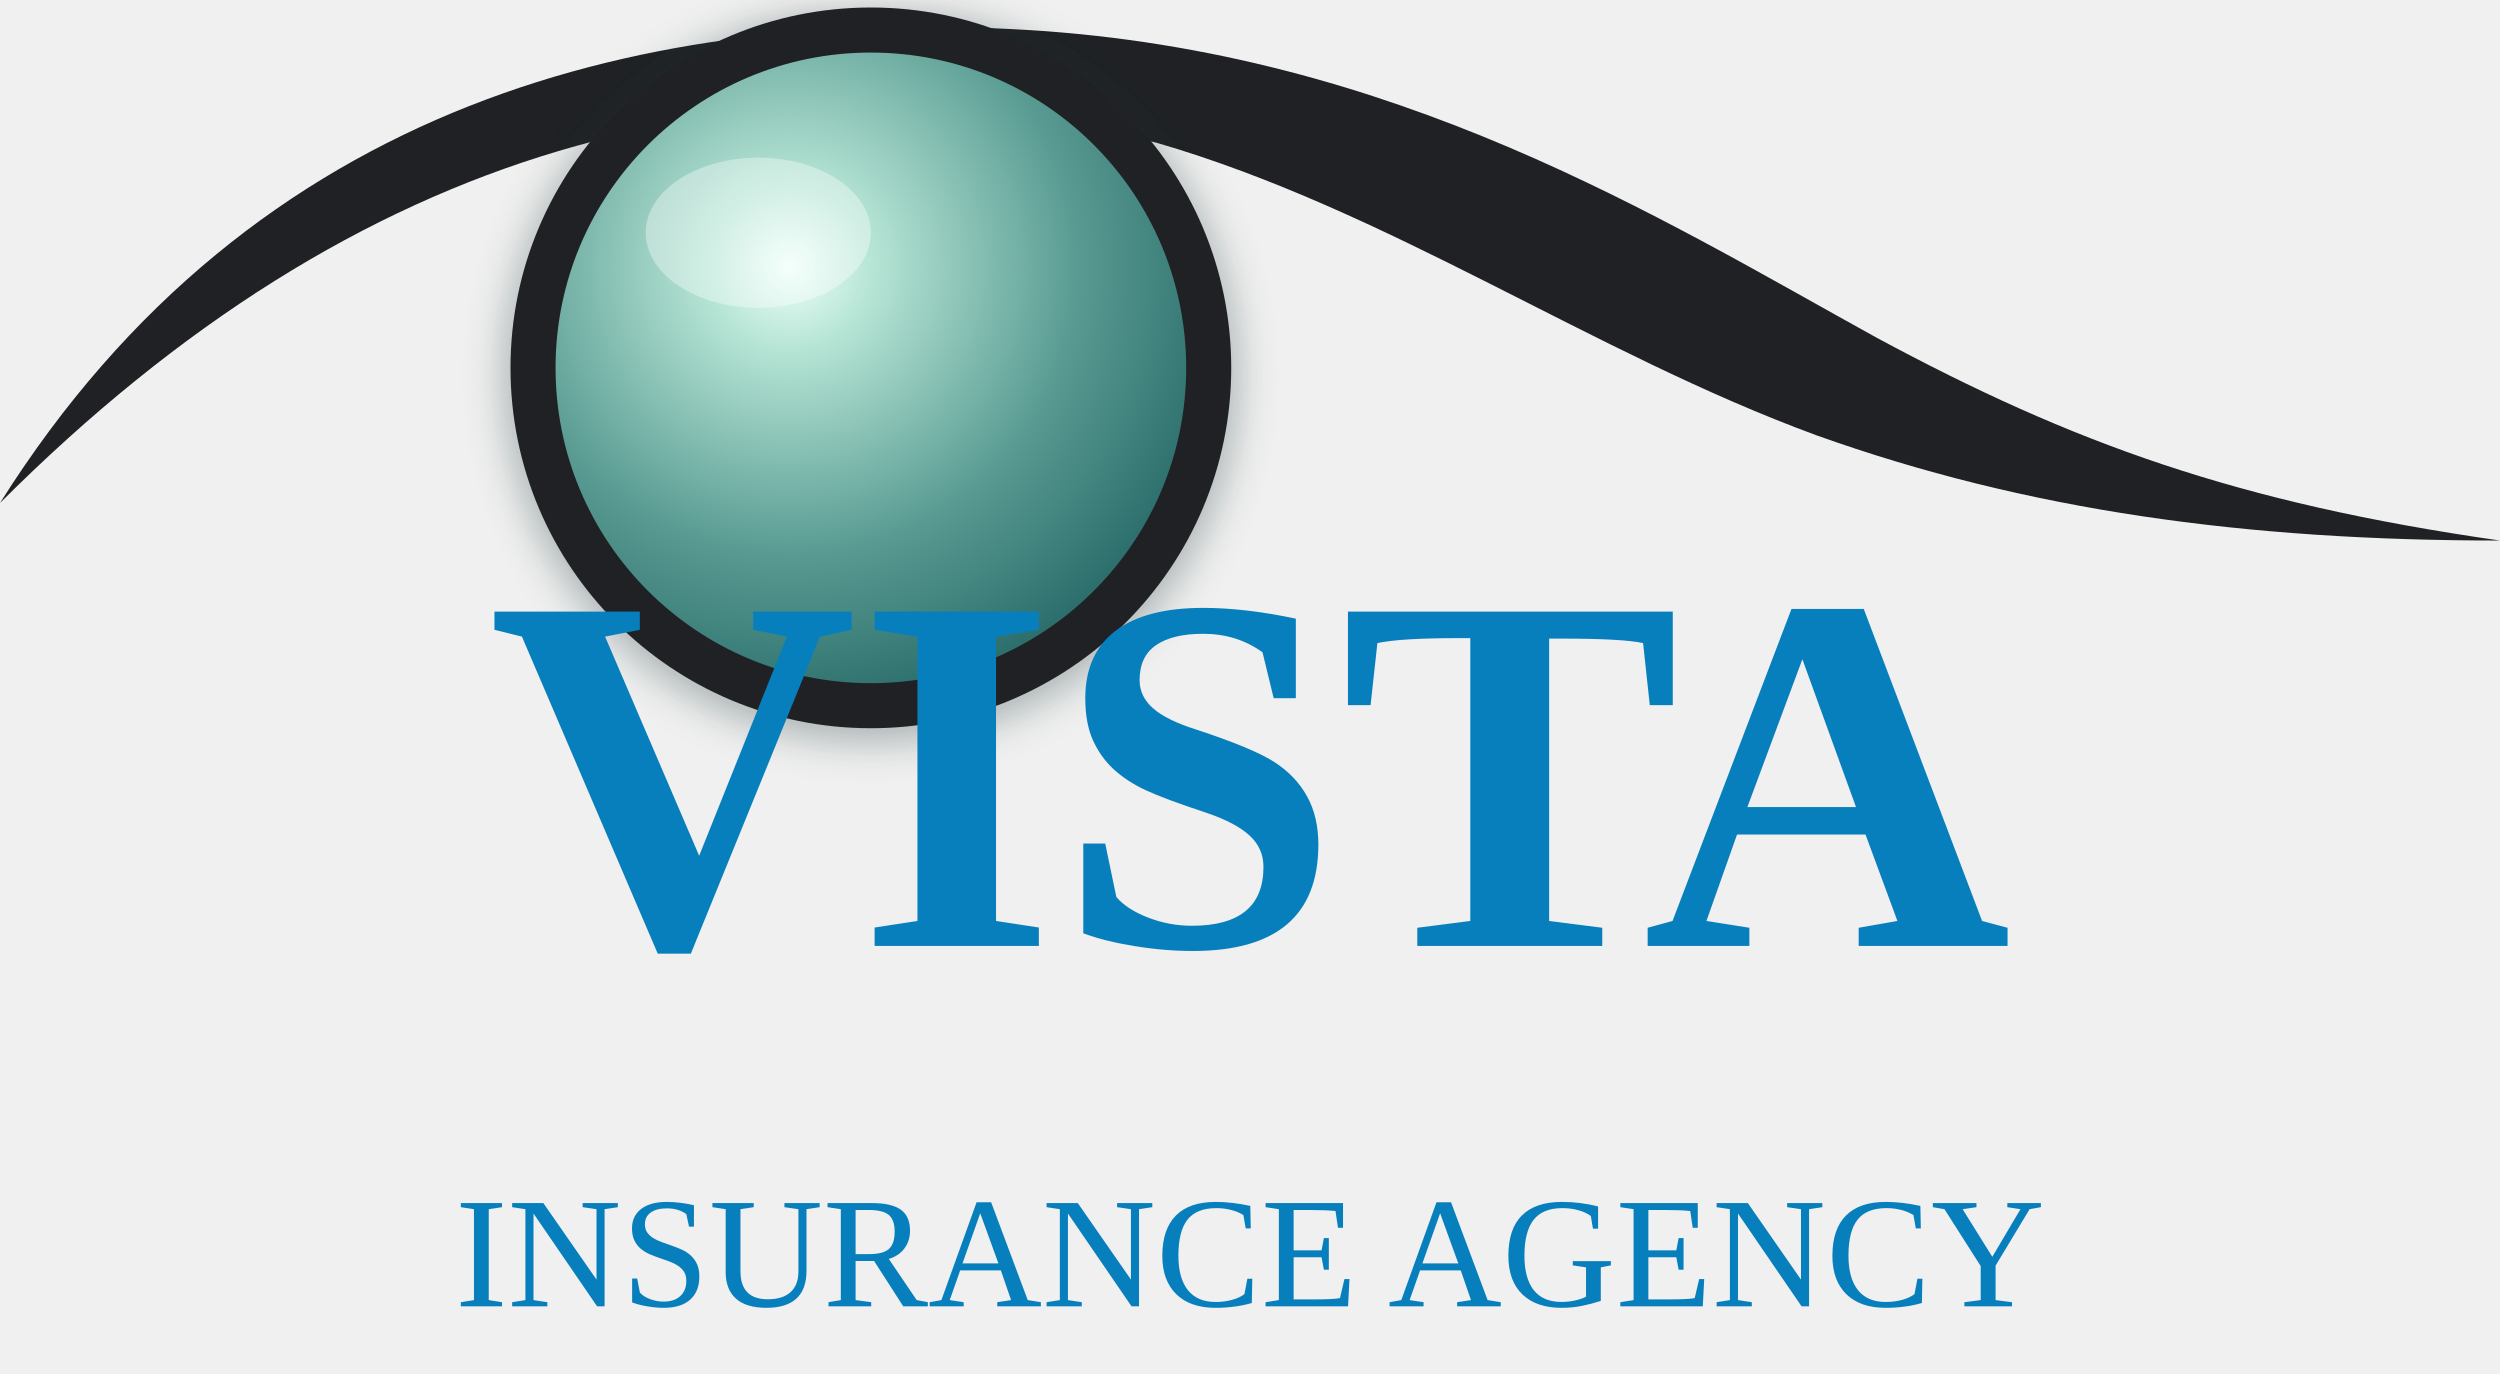
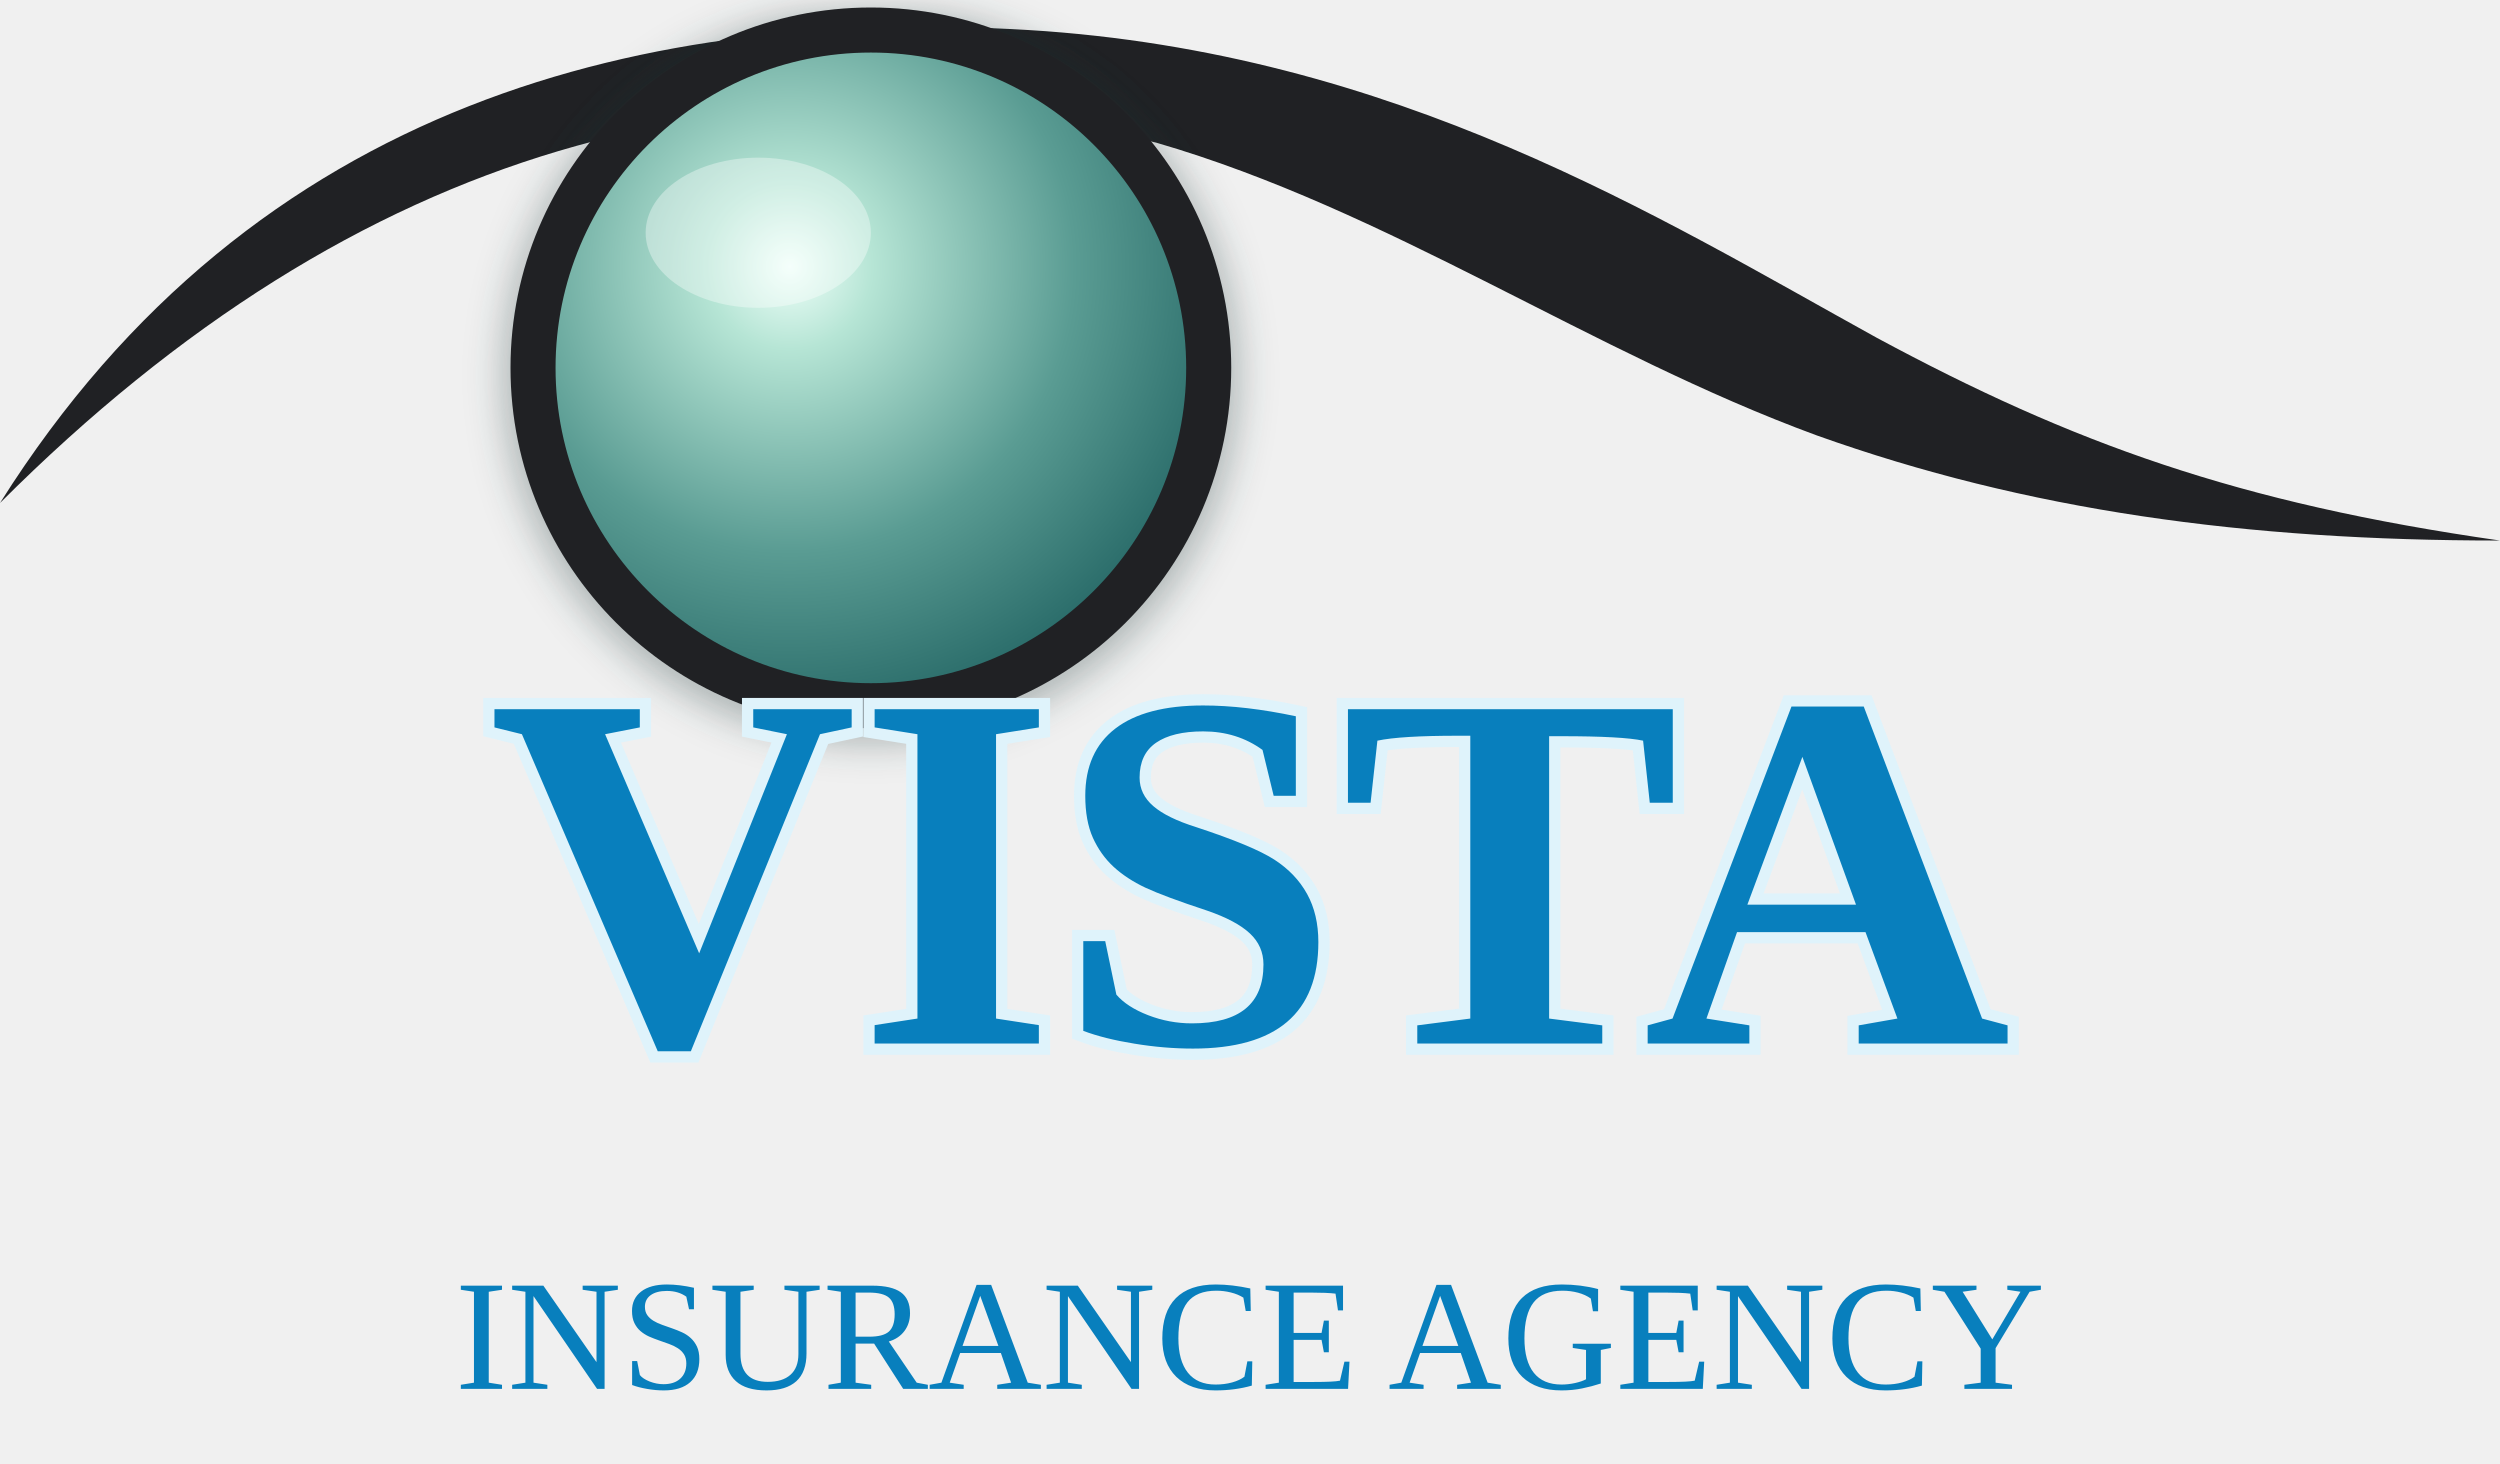
- <svg xmlns="http://www.w3.org/2000/svg" viewBox="0 0 333 183" role="img" aria-labelledby="title desc">
+ <svg xmlns="http://www.w3.org/2000/svg" viewBox="0 0 333 195" role="img" aria-labelledby="title desc">
  <defs>
    <radialGradient id="globe" cx="38%" cy="35%" r="68%">
      <stop offset="0" stop-color="#effff9" />
      <stop offset=".18" stop-color="#b6e5d5" />
      <stop offset=".62" stop-color="#5a9c93" />
      <stop offset="1" stop-color="#286a68" />
    </radialGradient>
    <filter id="soft-shadow" x="-25%" y="-25%" width="150%" height="150%">
      <feGaussianBlur stdDeviation="2.5" />
    </filter>
  </defs>
  <path fill="#202124" d="M0 67C34 13 87 1 137 4c49 3 84 25 113 41 26 14 48 22 83 27-34 0-63-4-91-14-30-11-57-30-88-39C99 6 48 19 0 67Z" />
  <circle cx="116" cy="50" r="49" fill="#1b3434" opacity=".32" filter="url(#soft-shadow)" />
  <circle cx="116" cy="49" r="45" fill="url(#globe)" stroke="#202124" stroke-width="6" />
  <ellipse cx="101" cy="31" rx="15" ry="10" fill="#fff" opacity=".36" />
-   <text x="166.5" y="126" text-anchor="middle" textLength="326" lengthAdjust="spacingAndGlyphs" fill="#087fbd" font-family="Georgia, 'Times New Roman', serif" font-size="68" font-weight="700">VISTA</text>
-   <text x="166.5" y="174" text-anchor="middle" textLength="266" lengthAdjust="spacingAndGlyphs" fill="#087fbd" font-family="Georgia, 'Times New Roman', serif" font-size="21">INSURANCE AGENCY</text>
+   <text x="166.5" y="139" text-anchor="middle" textLength="326" lengthAdjust="spacingAndGlyphs" fill="#087fbd" stroke="#dff3fb" stroke-width="3" paint-order="stroke" font-family="Georgia, 'Times New Roman', serif" font-size="68" font-weight="700">VISTA</text>
+   <text x="166.5" y="185" text-anchor="middle" textLength="266" lengthAdjust="spacingAndGlyphs" fill="#087fbd" font-family="Georgia, 'Times New Roman', serif" font-size="21">INSURANCE AGENCY</text>
</svg>
